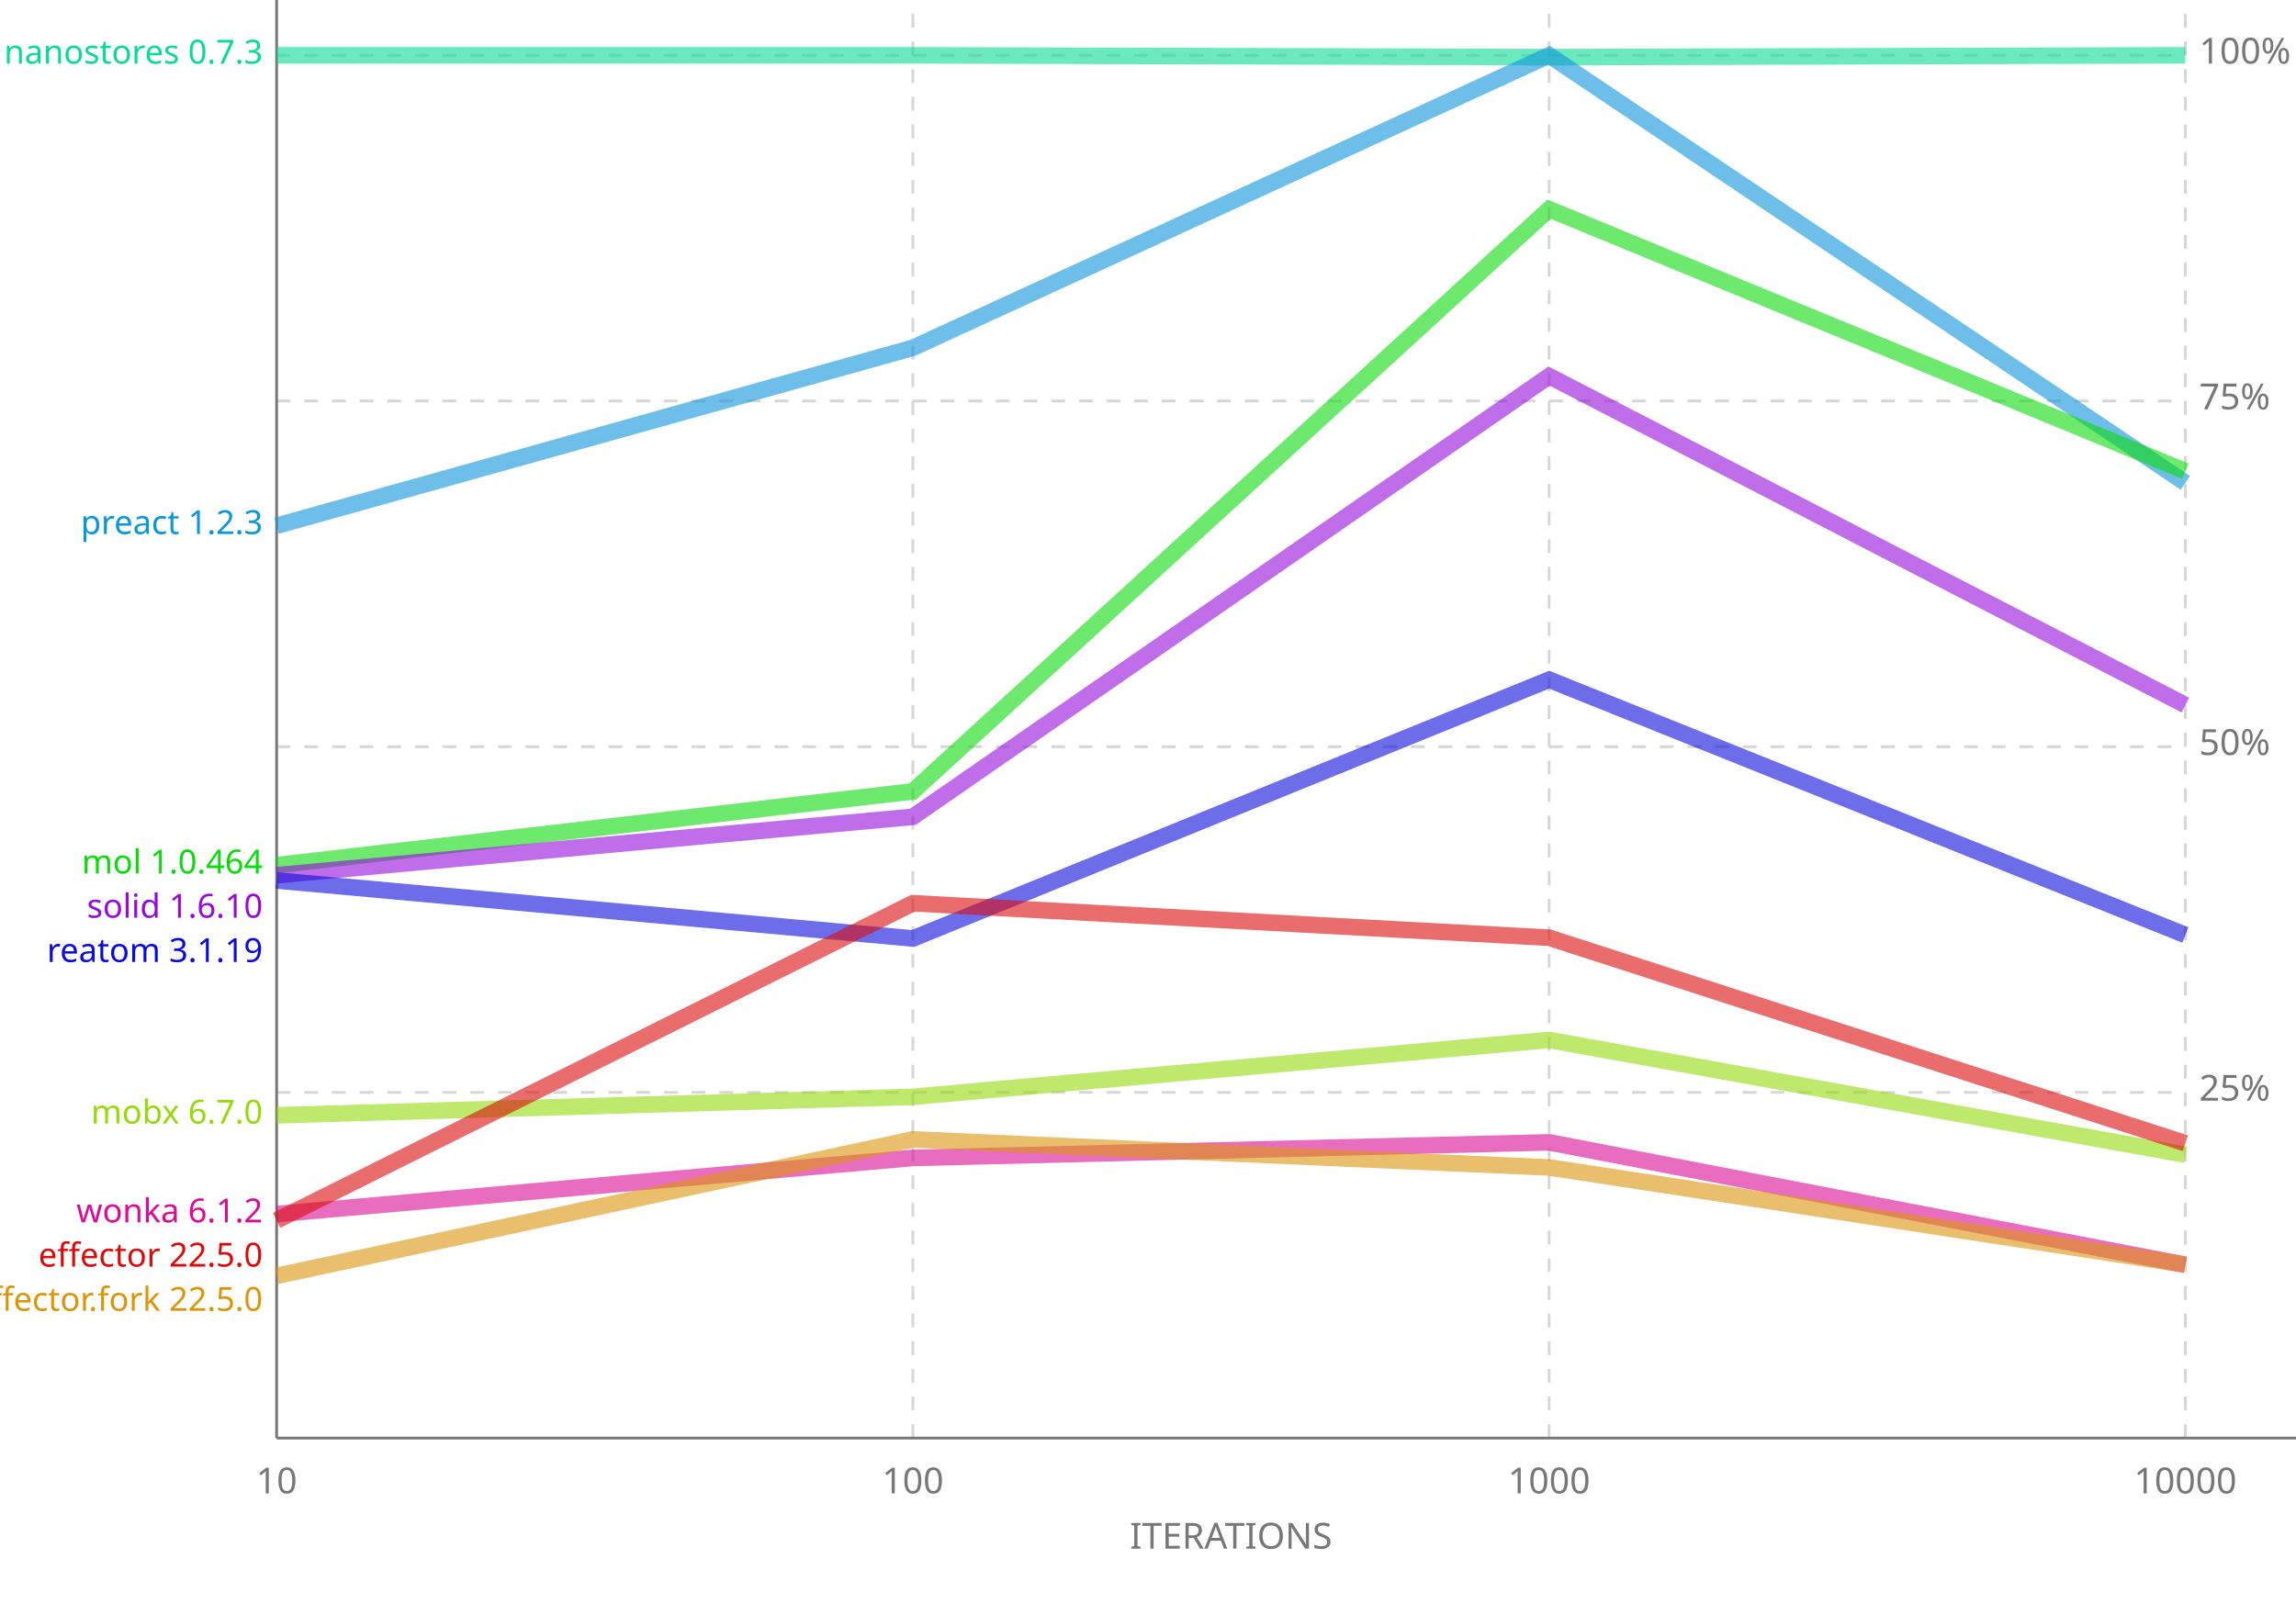
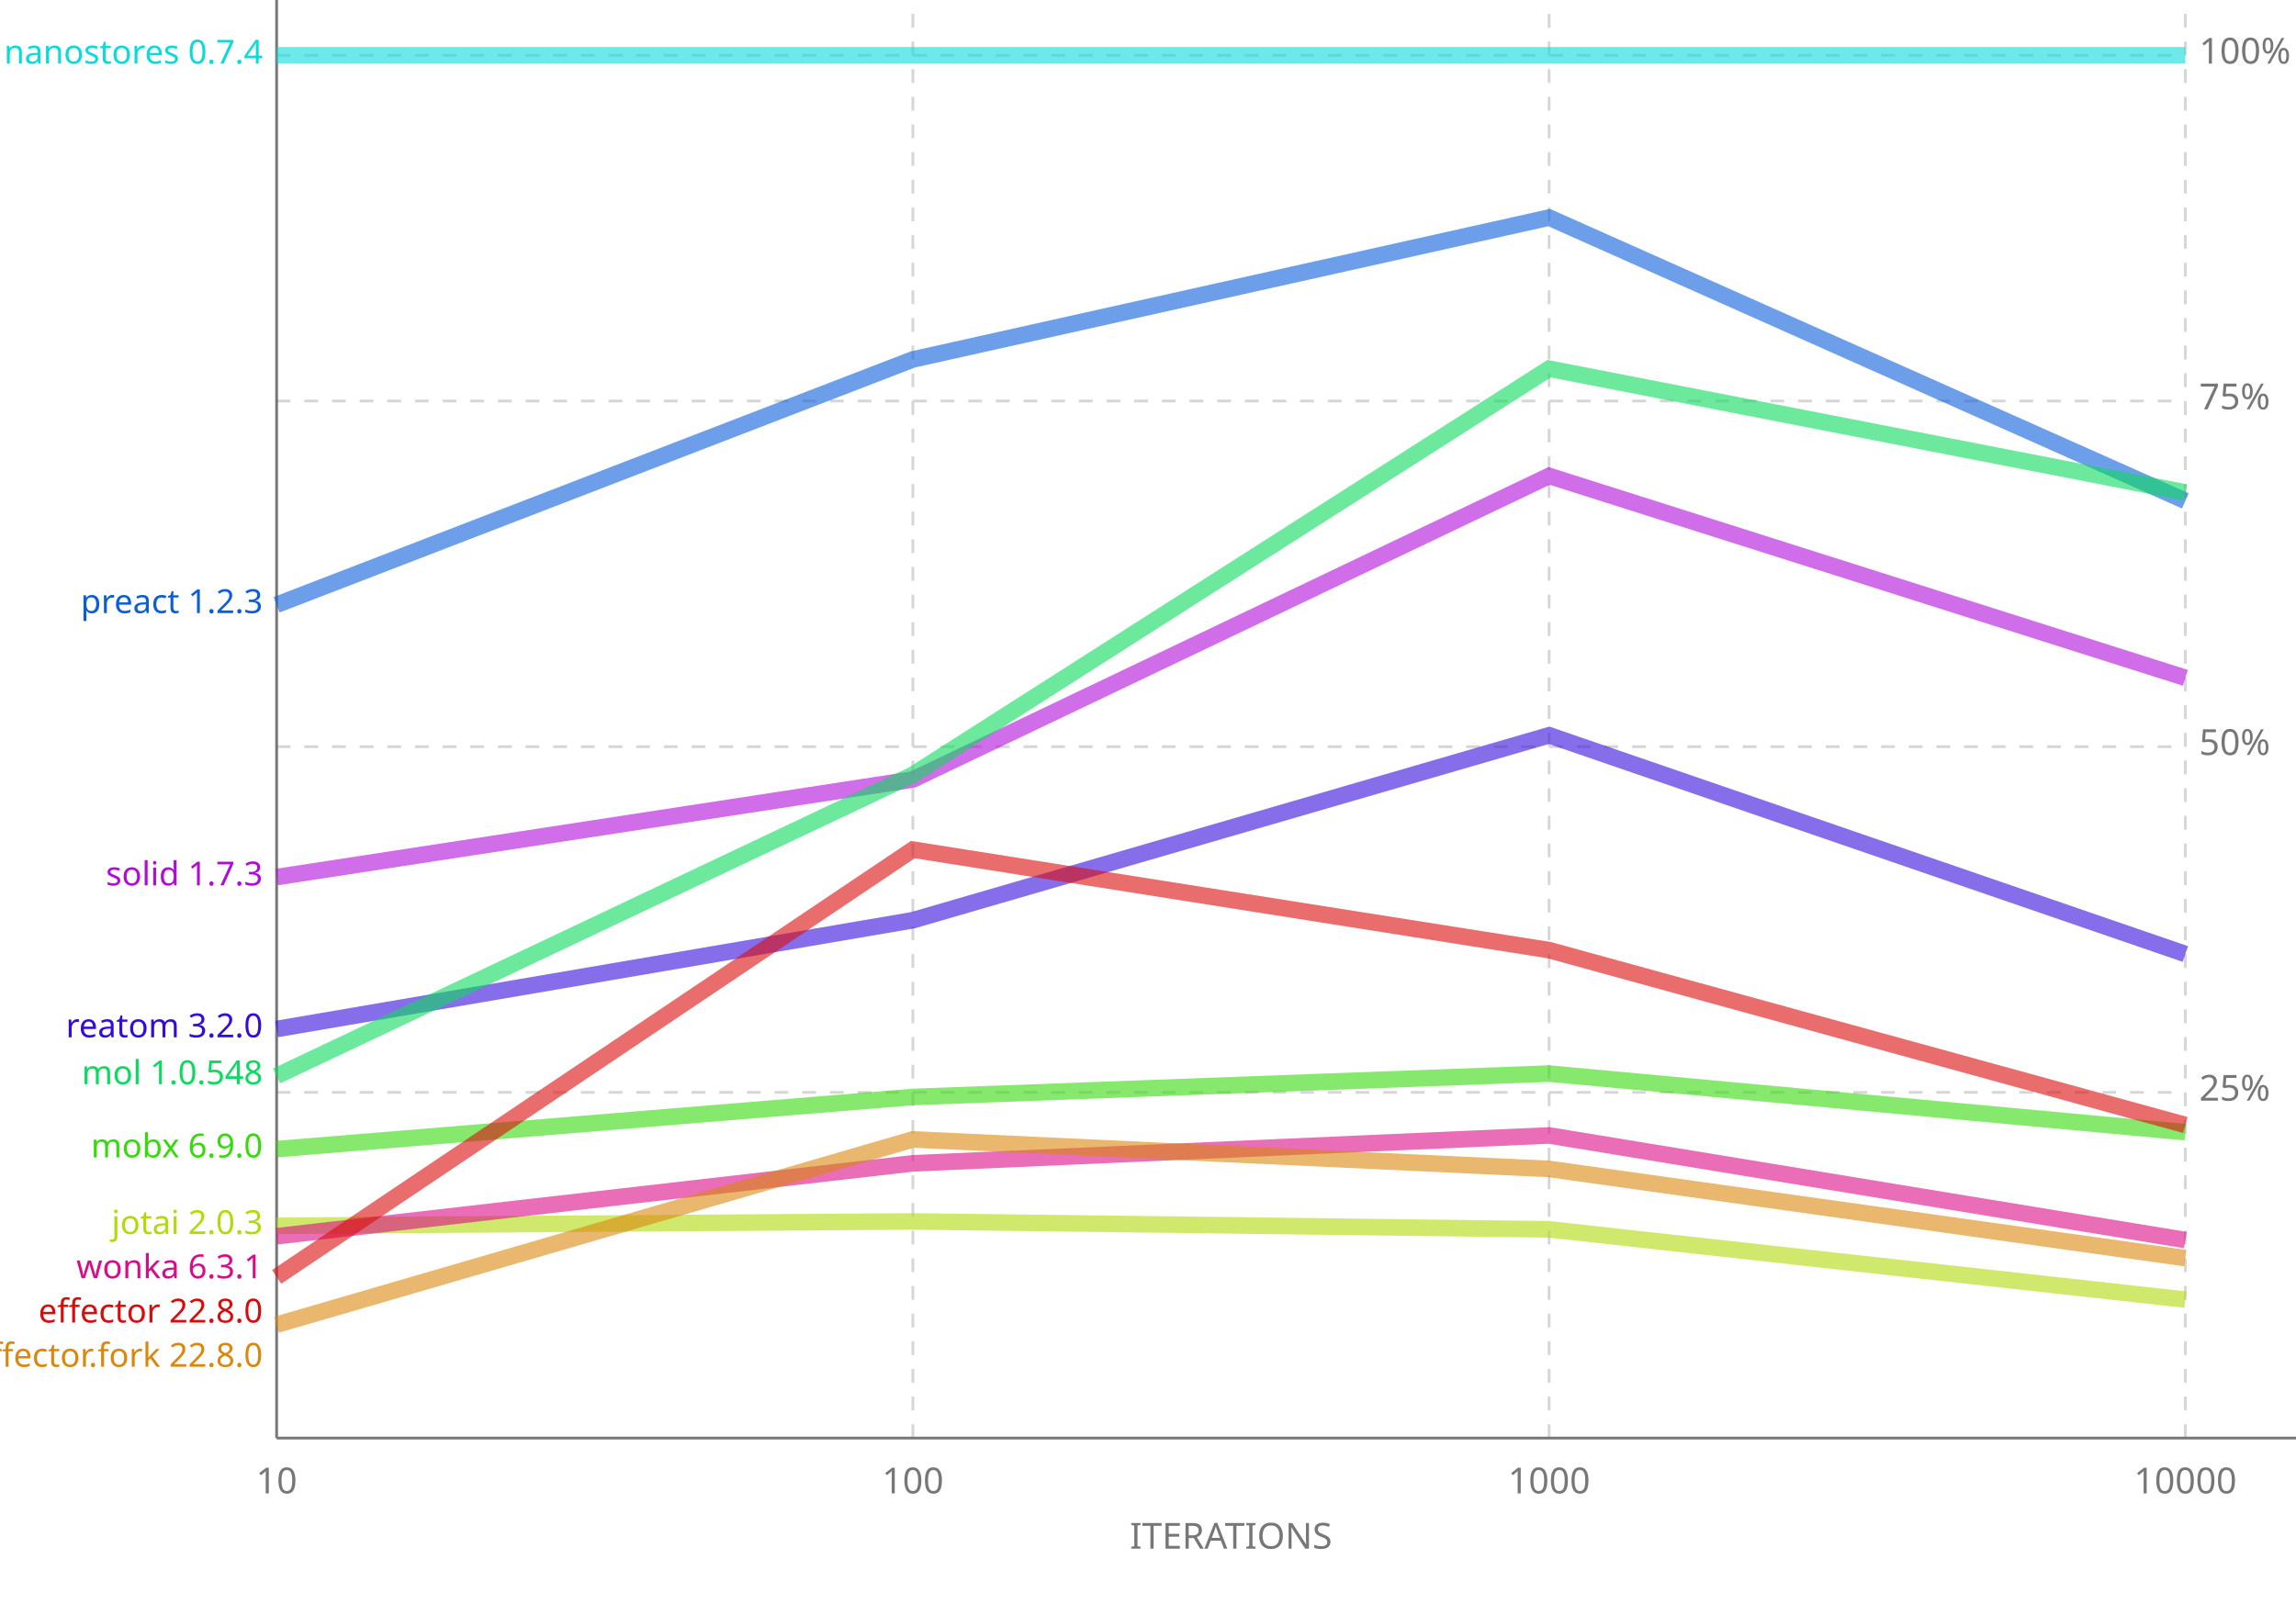
<svg xmlns="http://www.w3.org/2000/svg" id="bench-chart" viewBox="0 0 830 580">
  <style>
    #bench-chart .grid {
      stroke: #777777;
      stroke-width: 1;
    }

    #bench-chart .dashed {
      stroke: #777777;
      opacity: 0.3;
      stroke-width: 1;
      stroke-dasharray: 5, 5;
    }

    #bench-chart .labels {
      fill: #777777;
      font-size: 13px;
      font-family: sans-serif;
    }

    #bench-chart .x-labels {
      text-anchor: middle;
    }

    #bench-chart .y-labels {
      text-anchor: start;
    }

    #bench-chart .lib-label {
      font-size: 12px;
      font-family: sans-serif;
      text-anchor: end;
    }

    #bench-chart .line-med {
      stroke-width: 6;
      opacity: 0.6;
    }
  </style>
  <g class="grid">
    <line x1="100" y1="520" x2="830" y2="520" />
    <line x1="100" y1="520" x2="100" y2="0" />
  </g>
  <g class="dashed">
    <line x1="330" y1="520" x2="330" y2="0" />
    <line x1="560" y1="520" x2="560" y2="0" />
    <line x1="790" y1="520" x2="790" y2="0" />
    <line x1="100" y1="20" x2="790" y2="20" />
    <line x1="100" y1="145" x2="790" y2="145" />
    <line x1="100" y1="270" x2="790" y2="270" />
    <line x1="100" y1="395" x2="790" y2="395" />
  </g>
  <g class="labels x-labels">
    <text x="100" y="540">10</text>
    <text x="330" y="540">100</text>
    <text x="560" y="540">1000</text>
    <text x="790" y="540">10000</text>
    <text x="445" y="560">ITERATIONS</text>
  </g>
  <g class="labels y-labels">
    <text x="795" y="23">100%</text>
    <text x="795" y="148">75%</text>
    <text x="795" y="273">50%</text>
    <text x="795" y="398">25%</text>
  </g>
  <g>
-     <text class="lib-label" x="95" y="23" fill="hsl(160, 90%, 45%)">nanostores 0.7.3</text>
-     <polyline class="line-med" fill="none" stroke="hsl(160, 90%, 45%)" points="100,20 330,20 560,20.653 790,20" />
+     <text class="lib-label" x="95" y="23" fill="hsl(180, 90%, 45%)">nanostores 0.7.4</text>
+     <polyline class="line-med" fill="none" stroke="hsl(180, 90%, 45%)" points="100,20 330,20 560,20 790,20" />
  </g>
  <g>
-     <text class="lib-label" x="95" y="193.101" fill="hsl(200, 90%, 45%)">preact 1.2.3</text>
-     <polyline class="line-med" fill="none" stroke="hsl(200, 90%, 45%)" points="100,190.101 330,125.766 560,20 790,174.6" />
+     <text class="lib-label" x="95" y="221.681" fill="hsl(216, 90%, 45%)">preact 1.2.3</text>
+     <polyline class="line-med" fill="none" stroke="hsl(216, 90%, 45%)" points="100,218.681 330,129.978 560,78.672 790,181.125" />
  </g>
  <g>
-     <text class="lib-label" x="95" y="315.841" fill="hsl(120, 90%, 45%)">mol 1.0.464</text>
-     <polyline class="line-med" fill="none" stroke="hsl(120, 90%, 45%)" points="100,312.841 330,286.156 560,75.645 790,170.382" />
+     <text class="lib-label" x="95" y="320.151" fill="hsl(288, 90%, 45%)">solid 1.7.3</text>
+     <polyline class="line-med" fill="none" stroke="hsl(288, 90%, 45%)" points="100,317.151 330,281.872 560,172.092 790,245.104" />
  </g>
  <g>
-     <text class="lib-label" x="95" y="331.841" fill="hsl(280, 90%, 45%)">solid 1.6.10</text>
-     <polyline class="line-med" fill="none" stroke="hsl(280, 90%, 45%)" points="100,316.472 330,295.358 560,135.997 790,254.954" />
+     <text class="lib-label" x="95" y="375.088" fill="hsl(252, 90%, 45%)">reatom 3.2.0</text>
+     <polyline class="line-med" fill="none" stroke="hsl(252, 90%, 45%)" points="100,372.088 330,332.749 560,265.872 790,344.967" />
  </g>
  <g>
-     <text class="lib-label" x="95" y="347.841" fill="hsl(240, 90%, 45%)">reatom 3.1.19</text>
-     <polyline class="line-med" fill="none" stroke="hsl(240, 90%, 45%)" points="100,318.381 330,339.358 560,245.769 790,338.095" />
+     <text class="lib-label" x="95" y="392.05" fill="hsl(144, 90%, 45%)">mol 1.0.548</text>
+     <polyline class="line-med" fill="none" stroke="hsl(144, 90%, 45%)" points="100,389.05 330,280.145 560,133.321 790,178.065" />
  </g>
  <g>
-     <text class="lib-label" x="95" y="406.285" fill="hsl(80, 90%, 45%)">mobx 6.7.0</text>
-     <polyline class="line-med" fill="none" stroke="hsl(80, 90%, 45%)" points="100,403.285 330,396.613 560,376.051 790,417.541" />
+     <text class="lib-label" x="95" y="418.519" fill="hsl(108, 90%, 45%)">mobx 6.9.0</text>
+     <polyline class="line-med" fill="none" stroke="hsl(108, 90%, 45%)" points="100,415.519 330,396.663 560,388.207 790,409.399" />
  </g>
  <g>
-     <text class="lib-label" x="95" y="441.998" fill="hsl(320, 90%, 45%)">wonka 6.1.2</text>
-     <polyline class="line-med" fill="none" stroke="hsl(320, 90%, 45%)" points="100,438.998 330,418.708 560,413.068 790,457.348" />
+     <text class="lib-label" x="95" y="446.226" fill="hsl(72, 90%, 45%)">jotai 2.0.3</text>
+     <polyline class="line-med" fill="none" stroke="hsl(72, 90%, 45%)" points="100,443.226 330,441.671 560,444.523 790,469.934" />
  </g>
  <g>
-     <text class="lib-label" x="95" y="457.998" fill="hsl(0, 90%, 45%)">effector 22.5.0</text>
-     <polyline class="line-med" fill="none" stroke="hsl(0, 90%, 45%)" points="100,441.298 330,326.611 560,339.07 790,413.389" />
+     <text class="lib-label" x="95" y="462.226" fill="hsl(324, 90%, 45%)">wonka 6.3.1</text>
+     <polyline class="line-med" fill="none" stroke="hsl(324, 90%, 45%)" points="100,447.021 330,420.658 560,410.576 790,448.398" />
  </g>
  <g>
-     <text class="lib-label" x="95" y="473.998" fill="hsl(40, 90%, 45%)">effector.fork 22.5.0</text>
-     <polyline class="line-med" fill="none" stroke="hsl(40, 90%, 45%)" points="100,461.35 330,412.011 560,422.139 790,457.295" />
+     <text class="lib-label" x="95" y="478.226" fill="hsl(0, 90%, 45%)">effector 22.8.0</text>
+     <polyline class="line-med" fill="none" stroke="hsl(0, 90%, 45%)" points="100,461.724 330,307.217 560,343.57 790,406.801" />
+   </g>
+   <g>
+     <text class="lib-label" x="95" y="494.226" fill="hsl(36, 90%, 45%)">effector.fork 22.8.0</text>
+     <polyline class="line-med" fill="none" stroke="hsl(36, 90%, 45%)" points="100,479.008 330,412.012 560,422.688 790,454.937" />
  </g>
</svg>
